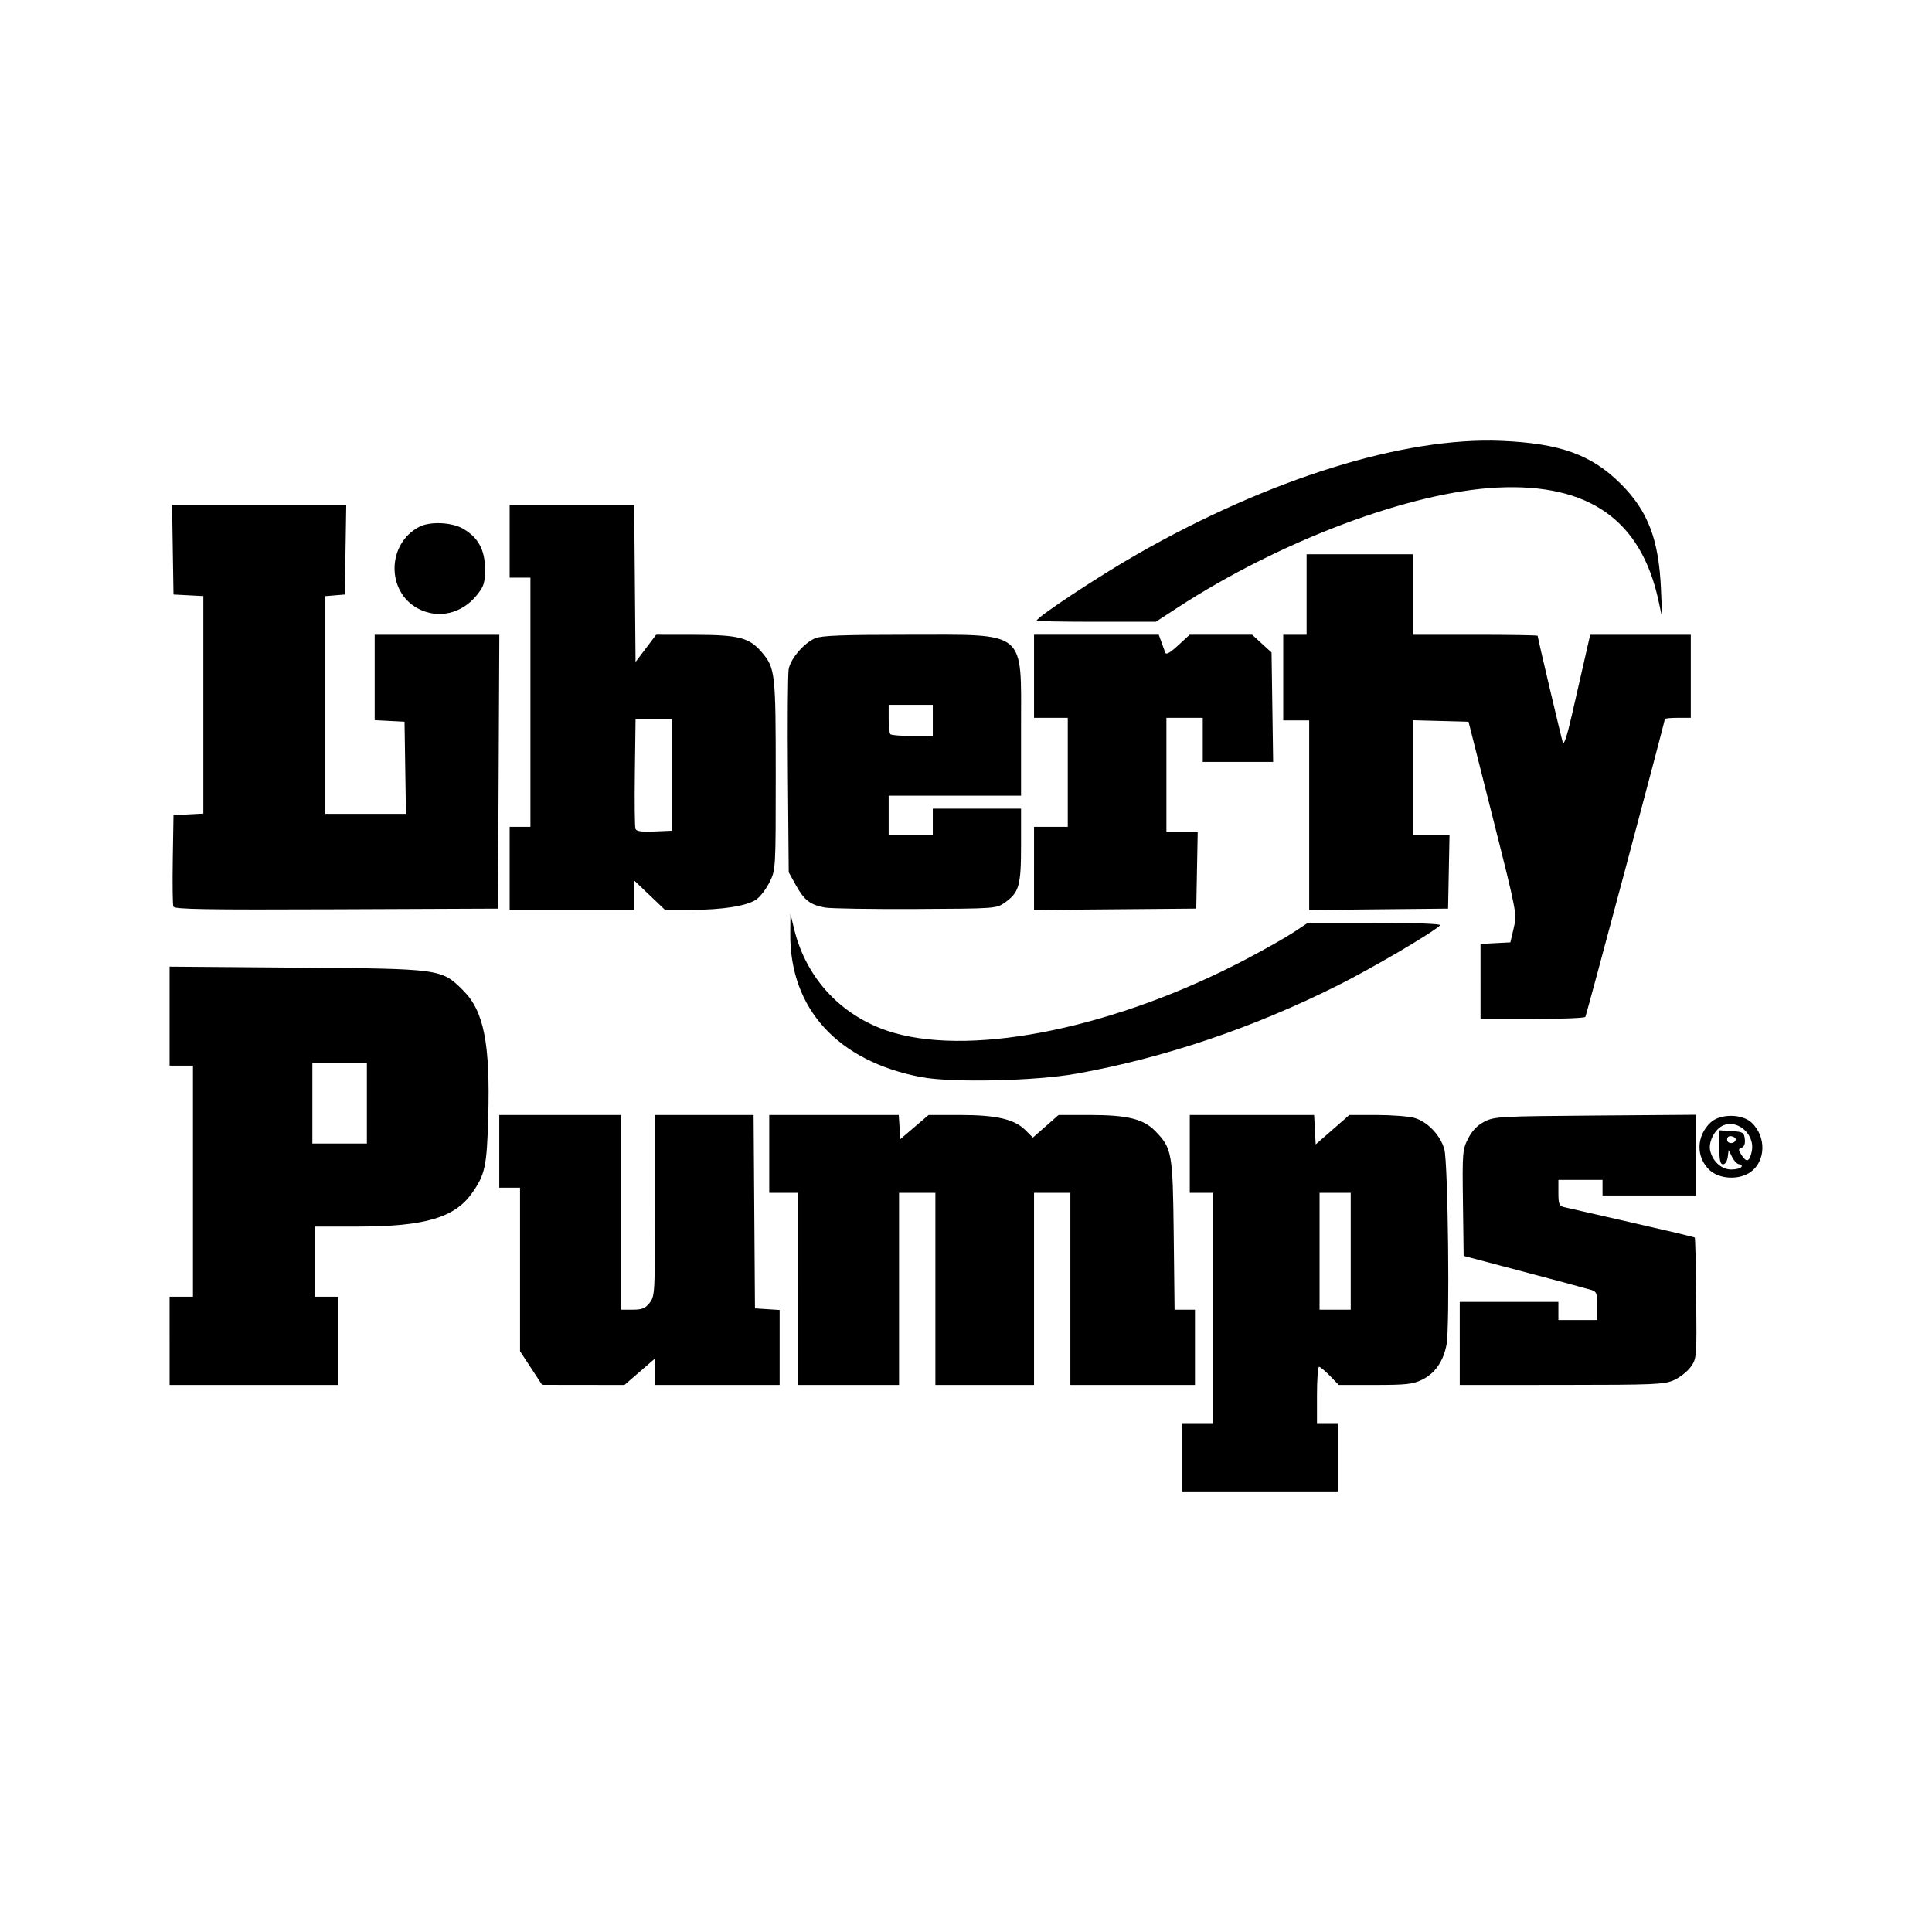
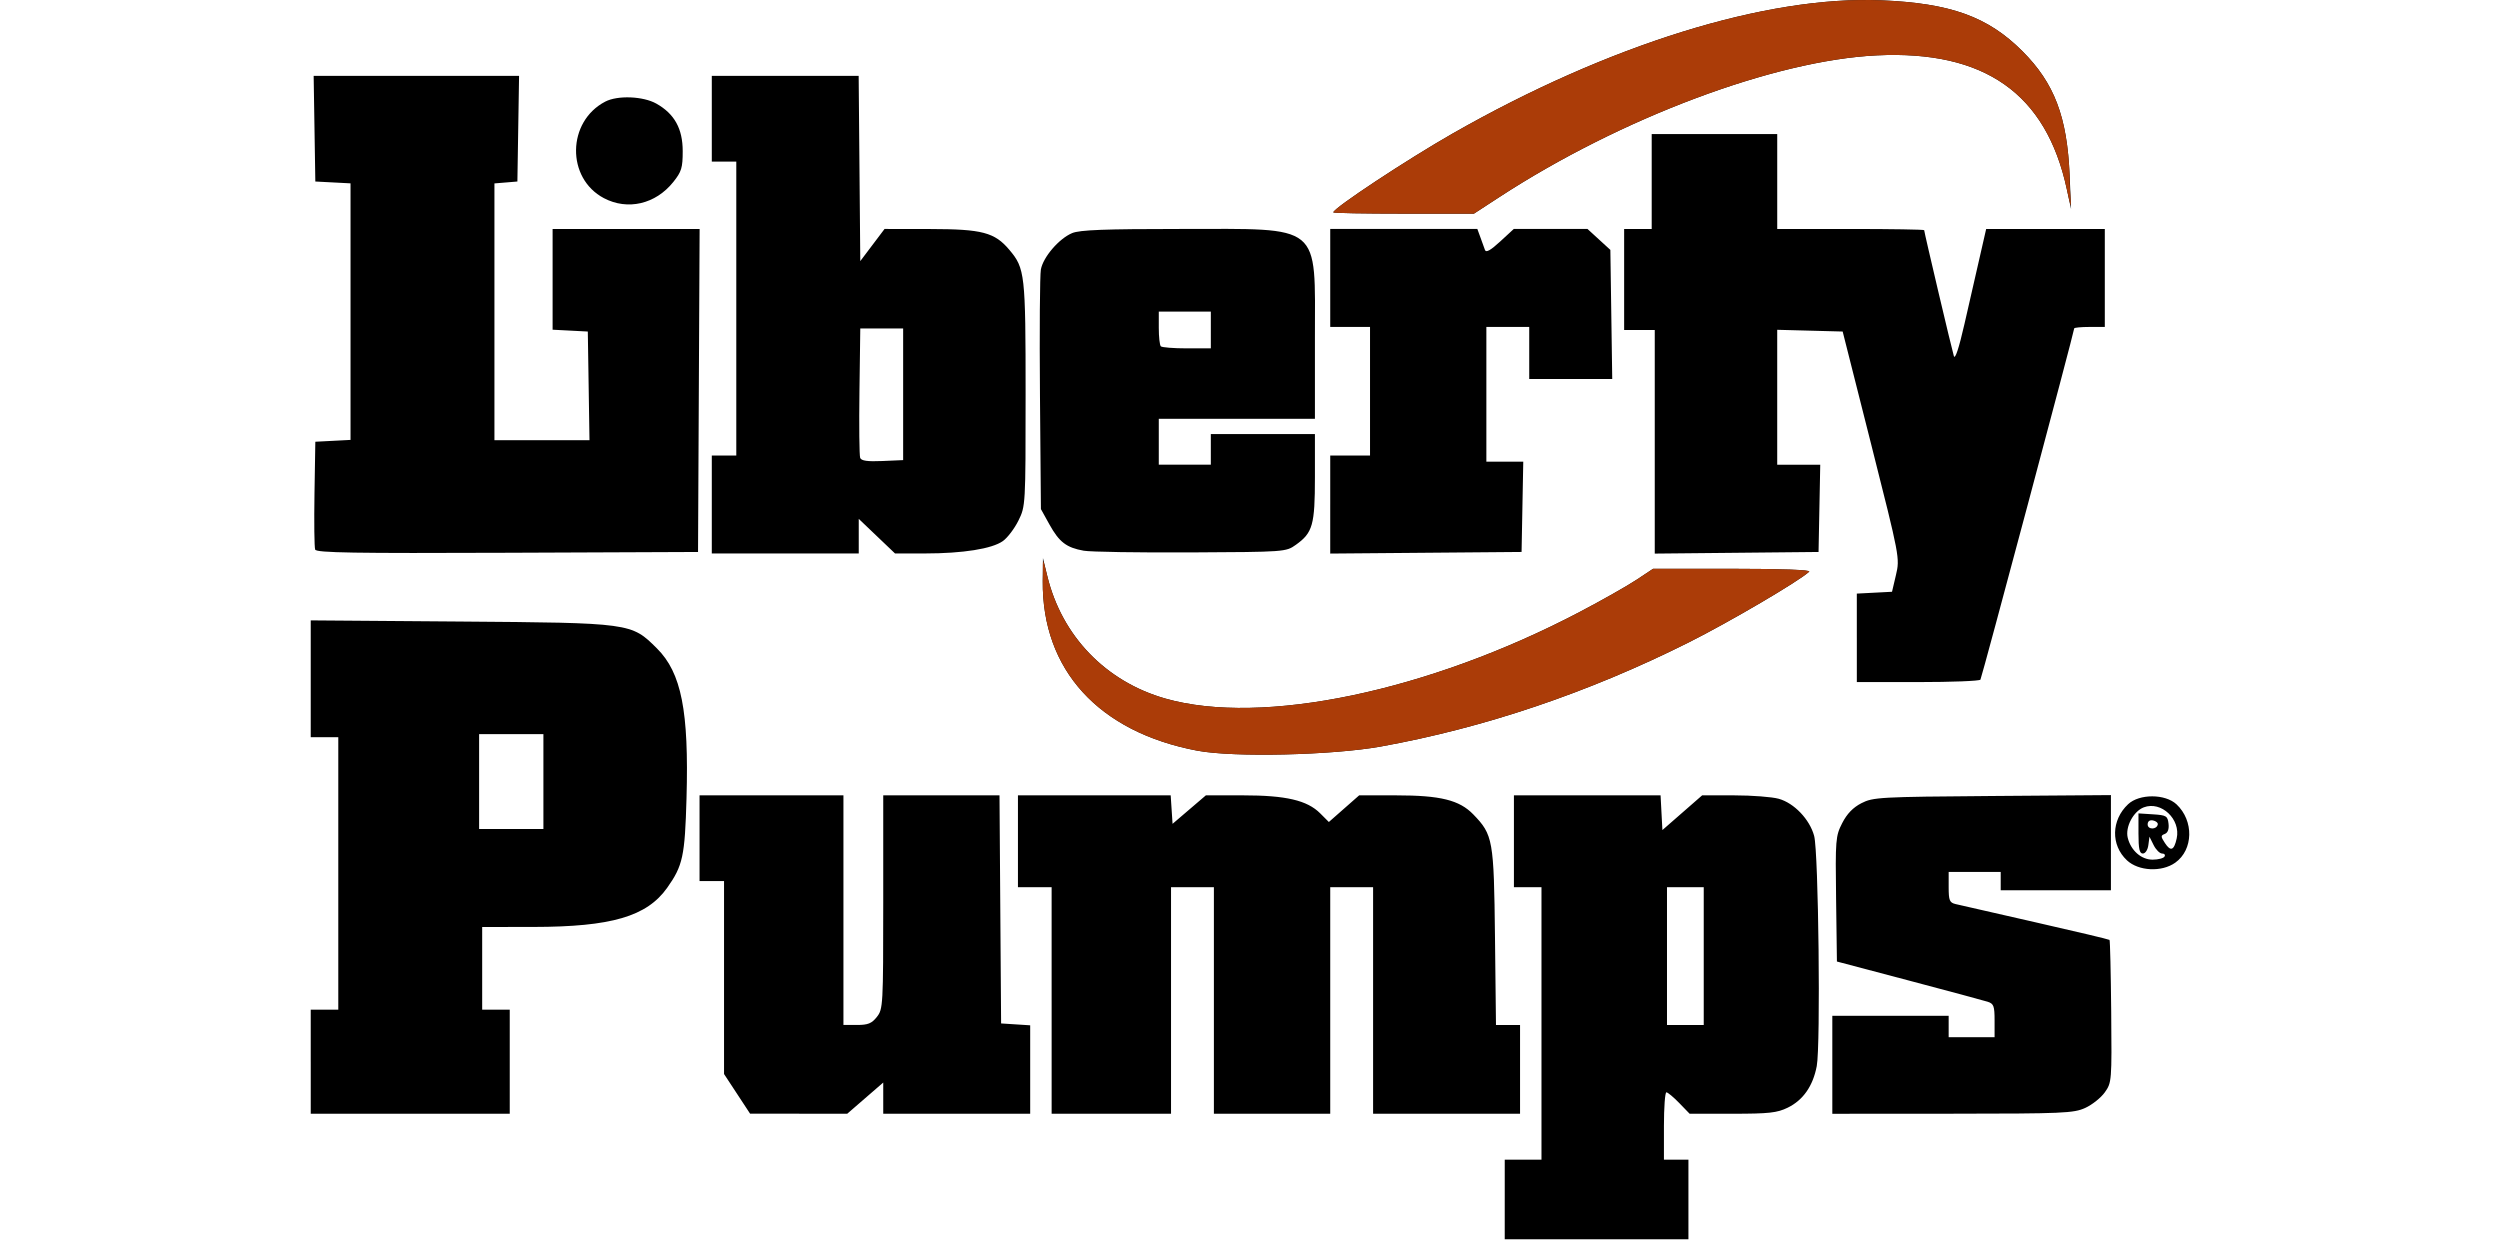
- <svg xmlns="http://www.w3.org/2000/svg" id="svg6031" version="1.1" width="400" height="400" viewBox="0 0 400 400">
+ <svg xmlns="http://www.w3.org/2000/svg" id="svg6031" version="1.1" width="400" height="198.284" viewBox="0 0 400 198.284">
  <defs id="defs6035" />
-   <path style="fill:#000000" d="m 244.719,301.79 0,-6.987 3.225,0 3.225,0 0,-23.917 0,-23.917 -2.419,0 -2.419,0 0,-8.062 0,-8.062 12.872,0 12.872,0 0.161,3.047 0.161,3.047 3.489,-3.047 3.489,-3.047 5.647,0.003 c 3.106,0.002 6.612,0.271 7.791,0.598 2.71,0.752 5.44,3.614 6.224,6.522 0.769,2.858 1.151,36.744 0.455,40.414 -0.663,3.494 -2.394,5.972 -5.095,7.291 -1.862,0.909 -3.296,1.067 -9.703,1.067 l -7.518,0 -1.823,-1.881 c -1.003,-1.035 -2.018,-1.881 -2.255,-1.881 -0.238,0 -0.432,2.66 -0.432,5.912 l 0,5.912 2.15,0 2.15,0 0,6.987 0,6.987 -16.124,0 -16.124,0 0,-6.987 z m 34.934,-42.727 0,-12.093 -3.225,0 -3.225,0 0,12.093 0,12.093 3.225,0 3.225,0 0,-12.093 z m -244.541,18.542 0,-9.137 2.419,0 2.419,0 0,-23.917 0,-23.917 -2.419,0 -2.419,0 0,-10.252 0,-10.252 26.201,0.203 c 30.081,0.233 30.069,0.231 34.576,4.719 4.299,4.281 5.624,10.991 5.192,26.3 -0.287,10.179 -0.645,11.839 -3.388,15.713 -3.572,5.043 -9.797,6.867 -23.481,6.882 l -9.002,0.009 0,7.256 0,7.256 2.419,0 2.419,0 0,9.137 0,9.137 -17.467,0 -17.467,0 0,-9.137 z m 40.846,-49.177 0,-8.331 -5.643,0 -5.643,0 0,8.331 0,8.331 5.643,0 5.643,0 0,-8.331 z m 33.994,54.814 -2.284,-3.477 0,-16.935 0,-16.935 -2.15,0 -2.15,0 0,-7.524 0,-7.524 12.63,0 12.63,0 0,20.154 0,20.154 2.38,0 c 1.931,0 2.59,-0.267 3.493,-1.416 1.079,-1.371 1.114,-2.011 1.114,-20.154 l 0,-18.738 10.205,0 10.205,0 0.141,20.02 0.141,20.02 2.553,0.164 2.553,0.164 0,7.764 0,7.764 -12.899,0 -12.899,0 0,-2.74 0,-2.74 -3.163,2.74 -3.163,2.74 -8.526,-0.011 -8.526,-0.011 -2.284,-3.477 z m 55.223,-16.386 0,-19.886 -2.956,0 -2.956,0 0,-8.062 0,-8.062 13.407,0 13.407,0 0.164,2.5 0.164,2.5 2.924,-2.5 2.924,-2.5 6.518,0 c 7.537,0 11.261,0.868 13.551,3.158 l 1.521,1.521 2.659,-2.339 2.659,-2.339 6.501,0 c 7.763,0 11.096,0.823 13.536,3.344 3.465,3.581 3.617,4.434 3.809,21.513 l 0.174,15.452 2.113,0 2.113,0 0,7.793 0,7.793 -12.899,0 -12.899,0 0,-19.886 0,-19.886 -3.762,0 -3.762,0 0,19.886 0,19.886 -10.212,0 -10.212,0 0,-19.886 0,-19.886 -3.762,0 -3.762,0 0,19.886 0,19.886 -10.48,0 -10.48,0 0,-19.886 z m 137.05,11.287 0,-8.599 10.212,0 10.212,0 0,1.881 0,1.881 4.031,0 4.031,0 0,-2.92 c 0,-2.555 -0.151,-2.968 -1.209,-3.306 -0.665,-0.212 -6.893,-1.888 -13.839,-3.724 l -12.63,-3.338 -0.145,-10.957 c -0.138,-10.48 -0.091,-11.061 1.075,-13.345 0.833,-1.632 1.9,-2.738 3.369,-3.493 2.044,-1.051 3.178,-1.114 22.976,-1.264 l 20.826,-0.158 0,8.354 0,8.354 -9.674,0 -9.674,0 0,-1.612 0,-1.612 -4.568,0 -4.568,0 0,2.677 c 0,2.332 0.156,2.714 1.209,2.968 0.665,0.16 6.979,1.601 14.03,3.202 7.051,1.601 12.901,2.992 13,3.091 0.099,0.099 0.231,5.768 0.295,12.599 0.114,12.196 0.093,12.451 -1.123,14.159 -0.681,0.957 -2.23,2.19 -3.442,2.74 -2.027,0.921 -3.888,1.001 -23.298,1.012 l -21.095,0.013 0,-8.599 z m 51.721,-35.892 c -2.856,-2.668 -2.765,-7.058 0.202,-9.846 1.975,-1.856 6.519,-1.843 8.506,0.023 3.066,2.88 2.956,7.972 -0.222,10.235 -2.38,1.694 -6.443,1.498 -8.487,-0.411 z m 6.593,-0.654 c 0.183,-0.296 -0.006,-0.537 -0.419,-0.537 -0.413,0 -1.082,-0.665 -1.486,-1.478 l -0.735,-1.478 -0.194,1.478 c -0.109,0.835 -0.529,1.478 -0.964,1.478 -0.591,0 -0.77,-0.822 -0.77,-3.523 l 0,-3.523 2.553,0.164 c 2.339,0.15 2.567,0.288 2.723,1.645 0.11,0.953 -0.123,1.594 -0.652,1.796 -0.735,0.282 -0.732,0.453 0.023,1.605 1.007,1.537 1.598,1.303 2.064,-0.818 0.739,-3.365 -2.711,-6.622 -5.78,-5.455 -1.824,0.694 -3.283,3.462 -2.816,5.345 0.556,2.24 2.373,3.839 4.365,3.839 0.966,0 1.905,-0.242 2.088,-0.537 z m -1.181,-5.636 c 0.058,-0.292 -0.317,-0.612 -0.835,-0.711 -0.588,-0.113 -0.941,0.15 -0.941,0.704 0,0.935 1.588,0.942 1.775,0.007 z M 190.775,223.01 C 173.43,219.735 163.474,208.817 163.616,193.225 l 0.037,-4.031 0.763,3.15 c 2.549,10.53 10.251,18.523 20.732,21.513 16.979,4.844 46.153,-1.255 72.73,-15.206 3.848,-2.02 8.321,-4.55 9.94,-5.624 l 2.944,-1.952 13.959,0 c 8.547,0 13.761,0.192 13.449,0.496 -1.609,1.564 -14.051,8.872 -21.203,12.452 -17.594,8.809 -35.815,14.967 -54.014,18.254 -8.491,1.534 -25.841,1.928 -32.177,0.732 z m 115.751,-19.815 0,-7.766 3.09,-0.161 3.09,-0.161 0.694,-2.956 c 0.69,-2.937 0.662,-3.082 -4.332,-22.842 l -5.026,-19.886 -5.745,-0.152 -5.745,-0.152 0,11.842 0,11.842 3.777,0 3.777,0 -0.149,7.659 -0.149,7.659 -14.377,0.143 -14.377,0.143 0,-19.626 0,-19.626 -2.687,0 -2.687,0 0,-8.868 0,-8.868 2.419,0 2.419,0 0,-8.331 0,-8.331 11.018,0 11.018,0 0,8.331 0,8.331 12.899,0 c 7.094,0 12.899,0.095 12.899,0.211 0,0.357 4.855,20.951 5.208,22.094 0.213,0.688 0.885,-1.341 1.868,-5.643 0.844,-3.695 2.046,-8.955 2.67,-11.69 l 1.135,-4.971 10.414,0 10.414,0 0,8.599 0,8.599 -2.687,0 c -1.478,0 -2.687,0.116 -2.687,0.259 0,0.537 -16.207,61.249 -16.46,61.658 -0.146,0.236 -5.088,0.428 -10.982,0.428 l -10.717,0 0,-7.766 z M 35.89,187.7 c -0.147,-0.383 -0.2,-4.798 -0.119,-9.813 l 0.148,-9.117 3.09,-0.161 3.09,-0.161 0,-22.519 0,-22.519 -3.09,-0.161 -3.09,-0.161 -0.147,-9.271 -0.147,-9.271 18.03,0 18.03,0 -0.147,9.271 -0.147,9.271 -2.015,0.167 -2.015,0.167 0,22.541 0,22.541 8.343,0 8.343,0 -0.147,-9.54 -0.147,-9.54 -3.09,-0.161 -3.09,-0.161 0,-8.841 0,-8.841 12.904,0 12.904,0 -0.139,28.351 -0.139,28.351 -33.472,0.138 c -26.992,0.112 -33.523,0.003 -33.739,-0.557 z m 69.629,-7.912 0,-8.599 2.15,0 2.15,0 0,-25.798 0,-25.798 -2.15,0 -2.15,0 0,-7.524 0,-7.524 12.891,0 12.891,0 0.142,16.258 0.142,16.258 2.13,-2.822 2.13,-2.822 8.081,0.012 c 9.059,0.013 11.255,0.594 13.835,3.66 2.736,3.251 2.846,4.228 2.846,25.35 0,19.471 -0.009,19.636 -1.255,22.166 -0.69,1.402 -1.921,3.023 -2.734,3.602 -1.907,1.358 -7.006,2.17 -13.652,2.175 l -5.28,0.003 -3.185,-3.038 -3.185,-3.038 0,3.038 0,3.038 -12.899,0 -12.899,0 0,-8.599 z m 33.591,-19.348 0,-11.555 -3.762,0 -3.762,0 -0.146,11.003 c -0.08,6.052 -0.023,11.323 0.127,11.714 0.198,0.516 1.271,0.667 3.908,0.552 l 3.635,-0.159 0,-11.555 z m 31.71,27.461 c -3.039,-0.537 -4.307,-1.505 -6.024,-4.6 l -1.501,-2.707 -0.167,-20.154 c -0.092,-11.085 -0.019,-20.946 0.161,-21.913 0.408,-2.19 3.187,-5.422 5.489,-6.384 1.338,-0.559 5.726,-0.726 19.053,-0.726 25.029,0 23.566,-1.198 23.566,19.297 l 0,14.025 -13.705,0 -13.705,0 0,4.031 0,4.031 4.568,0 4.568,0 0,-2.687 0,-2.687 9.137,0 9.137,0 0,7.551 c 0,8.415 -0.382,9.772 -3.351,11.889 -1.74,1.241 -1.893,1.252 -18.416,1.333 -9.164,0.045 -17.628,-0.09 -18.811,-0.299 z m 22.304,-38.748 0,-3.225 -4.568,0 -4.568,0 0,2.866 c 0,1.577 0.161,3.028 0.358,3.225 0.197,0.197 2.253,0.358 4.568,0.358 l 4.21,0 0,-3.225 z m 20.961,30.642 0,-8.607 3.493,0 3.493,0 0,-11.287 0,-11.287 -3.493,0 -3.493,0 0,-8.599 0,-8.599 12.912,0 12.912,0 0.54,1.478 c 0.297,0.813 0.657,1.808 0.8,2.212 0.181,0.513 0.983,0.067 2.659,-1.478 l 2.4,-2.212 6.469,0 6.469,0 2.008,1.839 2.008,1.839 0.164,11.329 0.164,11.329 -7.286,0 -7.286,0 0,-4.568 0,-4.568 -3.762,0 -3.762,0 0,11.824 0,11.824 3.239,0 3.239,0 -0.149,7.927 -0.149,7.927 -16.795,0.142 -16.795,0.142 0,-8.607 z m 0.537,-51.287 c 0,-0.725 12.924,-9.264 20.961,-13.849 27.347,-15.6 55.092,-24.222 75.243,-23.381 12.161,0.507 18.705,2.866 24.764,8.925 5.618,5.618 7.862,11.516 8.298,21.808 l 0.251,5.912 -0.75,-3.493 c -3.603,-16.779 -14.438,-24.405 -33.368,-23.486 -17.988,0.874 -44.964,11.004 -66.26,24.884 l -4.452,2.902 -12.343,0 c -6.789,0 -12.343,-0.1 -12.343,-0.222 z M 86.572,126.006 c -6.623,-3.496 -6.48,-13.445 0.243,-16.944 2.173,-1.131 6.642,-0.957 8.965,0.348 3.183,1.789 4.632,4.4 4.632,8.347 0,2.931 -0.206,3.606 -1.651,5.414 -3.114,3.897 -8.018,5.037 -12.19,2.834 z" id="path6581" />
+   <g id="g6936" transform="translate(0,100.858)">
+     <g transform="matrix(0.9114252,0,0,0.9114252,17.71496,-184.001)" id="g4854">
+       <path style="fill:#000000" d="m 244.719,301.79 0,-6.987 3.225,0 3.225,0 0,-23.917 0,-23.917 -2.419,0 -2.419,0 0,-8.062 0,-8.062 12.872,0 12.872,0 0.161,3.047 0.161,3.047 3.489,-3.047 3.489,-3.047 5.647,0.003 c 3.106,0.002 6.612,0.271 7.791,0.598 2.71,0.752 5.44,3.614 6.224,6.522 0.769,2.858 1.151,36.744 0.455,40.414 -0.663,3.494 -2.394,5.972 -5.095,7.291 -1.862,0.909 -3.296,1.067 -9.703,1.067 l -7.518,0 -1.823,-1.881 c -1.003,-1.035 -2.018,-1.881 -2.255,-1.881 -0.238,0 -0.432,2.66 -0.432,5.912 l 0,5.912 2.15,0 2.15,0 0,6.987 0,6.987 -16.124,0 -16.124,0 0,-6.987 z m 34.934,-42.727 0,-12.093 -3.225,0 -3.225,0 0,12.093 0,12.093 3.225,0 3.225,0 0,-12.093 z m -244.541,18.542 0,-9.137 2.419,0 2.419,0 0,-23.917 0,-23.917 -2.419,0 -2.419,0 0,-10.252 0,-10.252 26.201,0.203 c 30.081,0.233 30.069,0.231 34.576,4.719 4.299,4.281 5.624,10.991 5.192,26.3 -0.287,10.179 -0.645,11.839 -3.388,15.713 -3.572,5.043 -9.797,6.867 -23.481,6.882 l -9.002,0.009 0,7.256 0,7.256 2.419,0 2.419,0 0,9.137 0,9.137 -17.467,0 -17.467,0 0,-9.137 z m 40.846,-49.177 0,-8.331 -5.643,0 -5.643,0 0,8.331 0,8.331 5.643,0 5.643,0 0,-8.331 z m 33.994,54.814 -2.284,-3.477 0,-16.935 0,-16.935 -2.15,0 -2.15,0 0,-7.524 0,-7.524 12.63,0 12.63,0 0,20.154 0,20.154 2.38,0 c 1.931,0 2.59,-0.267 3.493,-1.416 1.079,-1.371 1.114,-2.011 1.114,-20.154 l 0,-18.738 10.205,0 10.205,0 0.141,20.02 0.141,20.02 2.553,0.164 2.553,0.164 0,7.764 0,7.764 -12.899,0 -12.899,0 0,-2.74 0,-2.74 -3.163,2.74 -3.163,2.74 -8.526,-0.011 -8.526,-0.011 -2.284,-3.477 z m 55.223,-16.386 0,-19.886 -2.956,0 -2.956,0 0,-8.062 0,-8.062 13.407,0 13.407,0 0.164,2.5 0.164,2.5 2.924,-2.5 2.924,-2.5 6.518,0 c 7.537,0 11.261,0.868 13.551,3.158 l 1.521,1.521 2.659,-2.339 2.659,-2.339 6.501,0 c 7.763,0 11.096,0.823 13.536,3.344 3.465,3.581 3.617,4.434 3.809,21.513 l 0.174,15.452 2.113,0 2.113,0 0,7.793 0,7.793 -12.899,0 -12.899,0 0,-19.886 0,-19.886 -3.762,0 -3.762,0 0,19.886 0,19.886 -10.212,0 -10.212,0 0,-19.886 0,-19.886 -3.762,0 -3.762,0 0,19.886 0,19.886 -10.48,0 -10.48,0 0,-19.886 z m 137.05,11.287 0,-8.599 10.212,0 10.212,0 0,1.881 0,1.881 4.031,0 4.031,0 0,-2.92 c 0,-2.555 -0.151,-2.968 -1.209,-3.306 -0.665,-0.212 -6.893,-1.888 -13.839,-3.724 l -12.63,-3.338 -0.145,-10.957 c -0.138,-10.48 -0.091,-11.061 1.075,-13.345 0.833,-1.632 1.9,-2.738 3.369,-3.493 2.044,-1.051 3.178,-1.114 22.976,-1.264 l 20.826,-0.158 0,8.354 0,8.354 -9.674,0 -9.674,0 0,-1.612 0,-1.612 -4.568,0 -4.568,0 0,2.677 c 0,2.332 0.156,2.714 1.209,2.968 0.665,0.16 6.979,1.601 14.03,3.202 7.051,1.601 12.901,2.992 13,3.091 0.099,0.099 0.231,5.768 0.295,12.599 0.114,12.196 0.093,12.451 -1.123,14.159 -0.681,0.957 -2.23,2.19 -3.442,2.74 -2.027,0.921 -3.888,1.001 -23.298,1.012 l -21.095,0.013 0,-8.599 z m 51.721,-35.892 c -2.856,-2.668 -2.765,-7.058 0.202,-9.846 1.975,-1.856 6.519,-1.843 8.506,0.023 3.066,2.88 2.956,7.972 -0.222,10.235 -2.38,1.694 -6.443,1.498 -8.487,-0.411 z m 6.593,-0.654 c 0.183,-0.296 -0.006,-0.537 -0.419,-0.537 -0.413,0 -1.082,-0.665 -1.486,-1.478 l -0.735,-1.478 -0.194,1.478 c -0.109,0.835 -0.529,1.478 -0.964,1.478 -0.591,0 -0.77,-0.822 -0.77,-3.523 l 0,-3.523 2.553,0.164 c 2.339,0.15 2.567,0.288 2.723,1.645 0.11,0.953 -0.123,1.594 -0.652,1.796 -0.735,0.282 -0.732,0.453 0.023,1.605 1.007,1.537 1.598,1.303 2.064,-0.818 0.739,-3.365 -2.711,-6.622 -5.78,-5.455 -1.824,0.694 -3.283,3.462 -2.816,5.345 0.556,2.24 2.373,3.839 4.365,3.839 0.966,0 1.905,-0.242 2.088,-0.537 z m -1.181,-5.636 c 0.058,-0.292 -0.317,-0.612 -0.835,-0.711 -0.588,-0.113 -0.941,0.15 -0.941,0.704 0,0.935 1.588,0.942 1.775,0.007 z M 190.775,223.01 C 173.43,219.735 163.474,208.817 163.616,193.225 l 0.037,-4.031 0.763,3.15 c 2.549,10.53 10.251,18.523 20.732,21.513 16.979,4.844 46.153,-1.255 72.73,-15.206 3.848,-2.02 8.321,-4.55 9.94,-5.624 l 2.944,-1.952 13.959,0 c 8.547,0 13.761,0.192 13.449,0.496 -1.609,1.564 -14.051,8.872 -21.203,12.452 -17.594,8.809 -35.815,14.967 -54.014,18.254 -8.491,1.534 -25.841,1.928 -32.177,0.732 z m 115.751,-19.815 0,-7.766 3.09,-0.161 3.09,-0.161 0.694,-2.956 c 0.69,-2.937 0.662,-3.082 -4.332,-22.842 l -5.026,-19.886 -5.745,-0.152 -5.745,-0.152 0,11.842 0,11.842 3.777,0 3.777,0 -0.149,7.659 -0.149,7.659 -14.377,0.143 -14.377,0.143 0,-19.626 0,-19.626 -2.687,0 -2.687,0 0,-8.868 0,-8.868 2.419,0 2.419,0 0,-8.331 0,-8.331 11.018,0 11.018,0 0,8.331 0,8.331 12.899,0 c 7.094,0 12.899,0.095 12.899,0.211 0,0.357 4.855,20.951 5.208,22.094 0.213,0.688 0.885,-1.341 1.868,-5.643 0.844,-3.695 2.046,-8.955 2.67,-11.69 l 1.135,-4.971 10.414,0 10.414,0 0,8.599 0,8.599 -2.687,0 c -1.478,0 -2.687,0.116 -2.687,0.259 0,0.537 -16.207,61.249 -16.46,61.658 -0.146,0.236 -5.088,0.428 -10.982,0.428 l -10.717,0 0,-7.766 z M 35.89,187.7 c -0.147,-0.383 -0.2,-4.798 -0.119,-9.813 l 0.148,-9.117 3.09,-0.161 3.09,-0.161 0,-22.519 0,-22.519 -3.09,-0.161 -3.09,-0.161 -0.147,-9.271 -0.147,-9.271 18.03,0 18.03,0 -0.147,9.271 -0.147,9.271 -2.015,0.167 -2.015,0.167 0,22.541 0,22.541 8.343,0 8.343,0 -0.147,-9.54 -0.147,-9.54 -3.09,-0.161 -3.09,-0.161 0,-8.841 0,-8.841 12.904,0 12.904,0 -0.139,28.351 -0.139,28.351 -33.472,0.138 c -26.992,0.112 -33.523,0.003 -33.739,-0.557 z m 69.629,-7.912 0,-8.599 2.15,0 2.15,0 0,-25.798 0,-25.798 -2.15,0 -2.15,0 0,-7.524 0,-7.524 12.891,0 12.891,0 0.142,16.258 0.142,16.258 2.13,-2.822 2.13,-2.822 8.081,0.012 c 9.059,0.013 11.255,0.594 13.835,3.66 2.736,3.251 2.846,4.228 2.846,25.35 0,19.471 -0.009,19.636 -1.255,22.166 -0.69,1.402 -1.921,3.023 -2.734,3.602 -1.907,1.358 -7.006,2.17 -13.652,2.175 l -5.28,0.003 -3.185,-3.038 -3.185,-3.038 0,3.038 0,3.038 -12.899,0 -12.899,0 0,-8.599 z m 33.591,-19.348 0,-11.555 -3.762,0 -3.762,0 -0.146,11.003 c -0.08,6.052 -0.023,11.323 0.127,11.714 0.198,0.516 1.271,0.667 3.908,0.552 l 3.635,-0.159 0,-11.555 z m 31.71,27.461 c -3.039,-0.537 -4.307,-1.505 -6.024,-4.6 l -1.501,-2.707 -0.167,-20.154 c -0.092,-11.085 -0.019,-20.946 0.161,-21.913 0.408,-2.19 3.187,-5.422 5.489,-6.384 1.338,-0.559 5.726,-0.726 19.053,-0.726 25.029,0 23.566,-1.198 23.566,19.297 l 0,14.025 -13.705,0 -13.705,0 0,4.031 0,4.031 4.568,0 4.568,0 0,-2.687 0,-2.687 9.137,0 9.137,0 0,7.551 c 0,8.415 -0.382,9.772 -3.351,11.889 -1.74,1.241 -1.893,1.252 -18.416,1.333 -9.164,0.045 -17.628,-0.09 -18.811,-0.299 z m 22.304,-38.748 0,-3.225 -4.568,0 -4.568,0 0,2.866 c 0,1.577 0.161,3.028 0.358,3.225 0.197,0.197 2.253,0.358 4.568,0.358 l 4.21,0 0,-3.225 z m 20.961,30.642 0,-8.607 3.493,0 3.493,0 0,-11.287 0,-11.287 -3.493,0 -3.493,0 0,-8.599 0,-8.599 12.912,0 12.912,0 0.54,1.478 c 0.297,0.813 0.657,1.808 0.8,2.212 0.181,0.513 0.983,0.067 2.659,-1.478 l 2.4,-2.212 6.469,0 6.469,0 2.008,1.839 2.008,1.839 0.164,11.329 0.164,11.329 -7.286,0 -7.286,0 0,-4.568 0,-4.568 -3.762,0 -3.762,0 0,11.824 0,11.824 3.239,0 3.239,0 -0.149,7.927 -0.149,7.927 -16.795,0.142 -16.795,0.142 0,-8.607 z m 0.537,-51.287 c 0,-0.725 12.924,-9.264 20.961,-13.849 27.347,-15.6 55.092,-24.222 75.243,-23.381 12.161,0.507 18.705,2.866 24.764,8.925 5.618,5.618 7.862,11.516 8.298,21.808 l 0.251,5.912 -0.75,-3.493 c -3.603,-16.779 -14.438,-24.405 -33.368,-23.486 -17.988,0.874 -44.964,11.004 -66.26,24.884 l -4.452,2.902 -12.343,0 c -6.789,0 -12.343,-0.1 -12.343,-0.222 z M 86.572,126.006 c -6.623,-3.496 -6.48,-13.445 0.243,-16.944 2.173,-1.131 6.642,-0.957 8.965,0.348 3.183,1.789 4.632,4.4 4.632,8.347 0,2.931 -0.206,3.606 -1.651,5.414 -3.114,3.897 -8.018,5.037 -12.19,2.834 z" id="path6581" />
+       <path id="path4851" d="m 190.775,223.01 c -17.346,-3.275 -27.301,-14.193 -27.159,-29.785 0.119,-3.45 -0.254,-5.231 0.799,-0.881 2.549,10.53 10.251,18.523 20.732,21.513 16.979,4.844 46.153,-1.255 72.73,-15.206 3.848,-2.02 8.321,-4.55 9.94,-5.624 l 2.944,-1.952 13.959,0 c 8.547,0 13.761,0.192 13.449,0.496 -1.609,1.564 -14.051,8.872 -21.203,12.452 -17.594,8.809 -35.815,14.967 -54.014,18.254 -8.491,1.534 -25.841,1.928 -32.177,0.732 z m 23.846,-94.501 c 0,-0.725 12.924,-9.264 20.961,-13.849 27.347,-15.6 55.092,-24.222 75.243,-23.381 12.161,0.507 18.705,2.866 24.764,8.925 5.618,5.618 7.862,11.516 8.298,21.808 -0.076,3.392 0.814,8.537 -0.5,2.419 -3.603,-16.779 -14.438,-24.405 -33.368,-23.486 -17.988,0.874 -44.964,11.004 -66.26,24.884 l -4.452,2.902 -12.343,0 c -6.789,0 -12.343,-0.1 -12.343,-0.222 z" style="fill:#ab3c08;fill-opacity:1" />
+     </g>
+   </g>
</svg>
